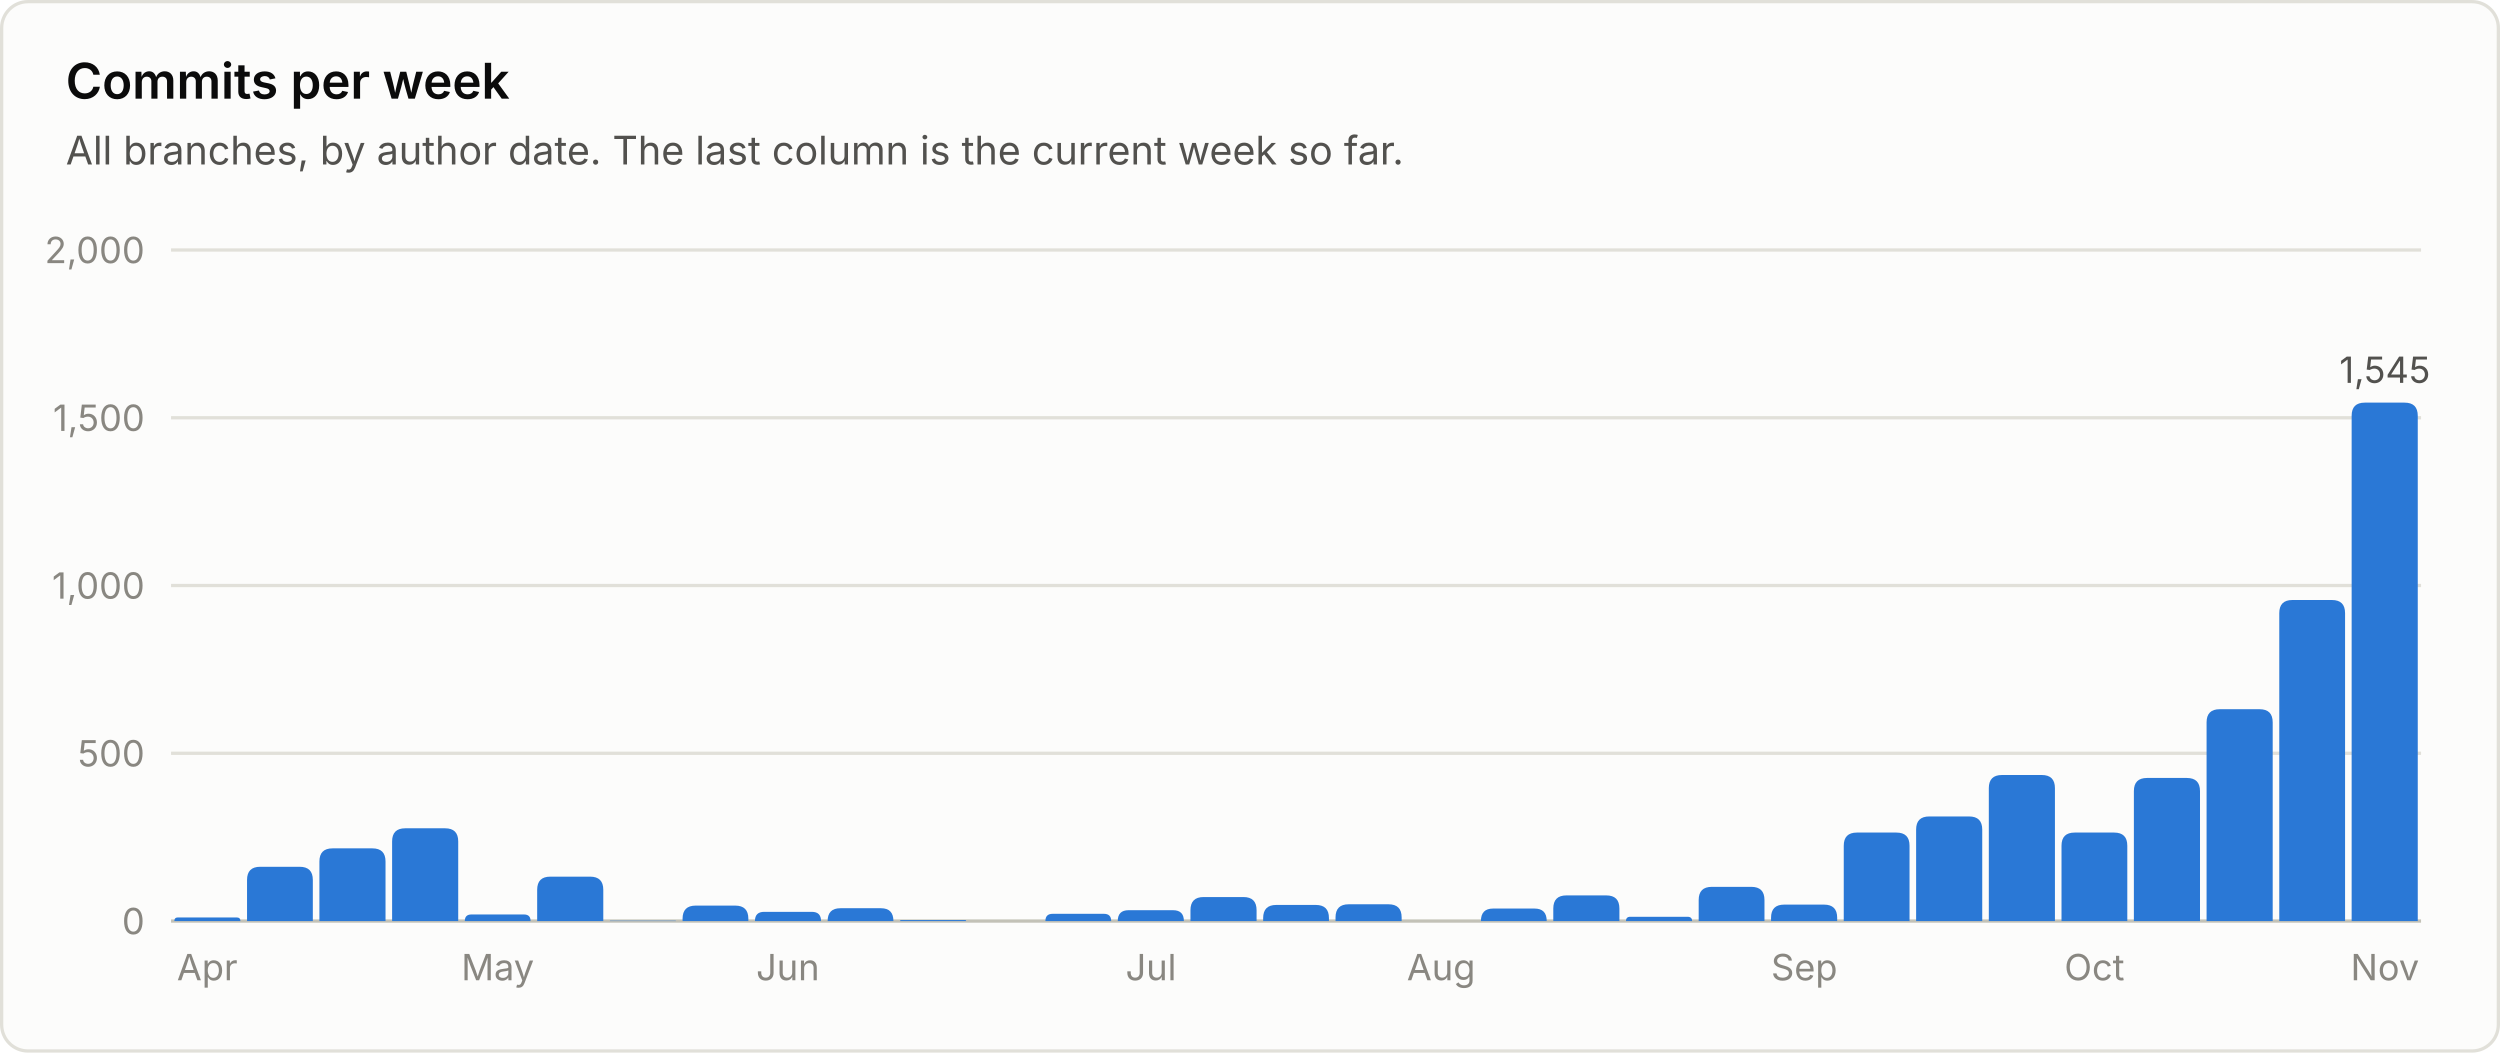
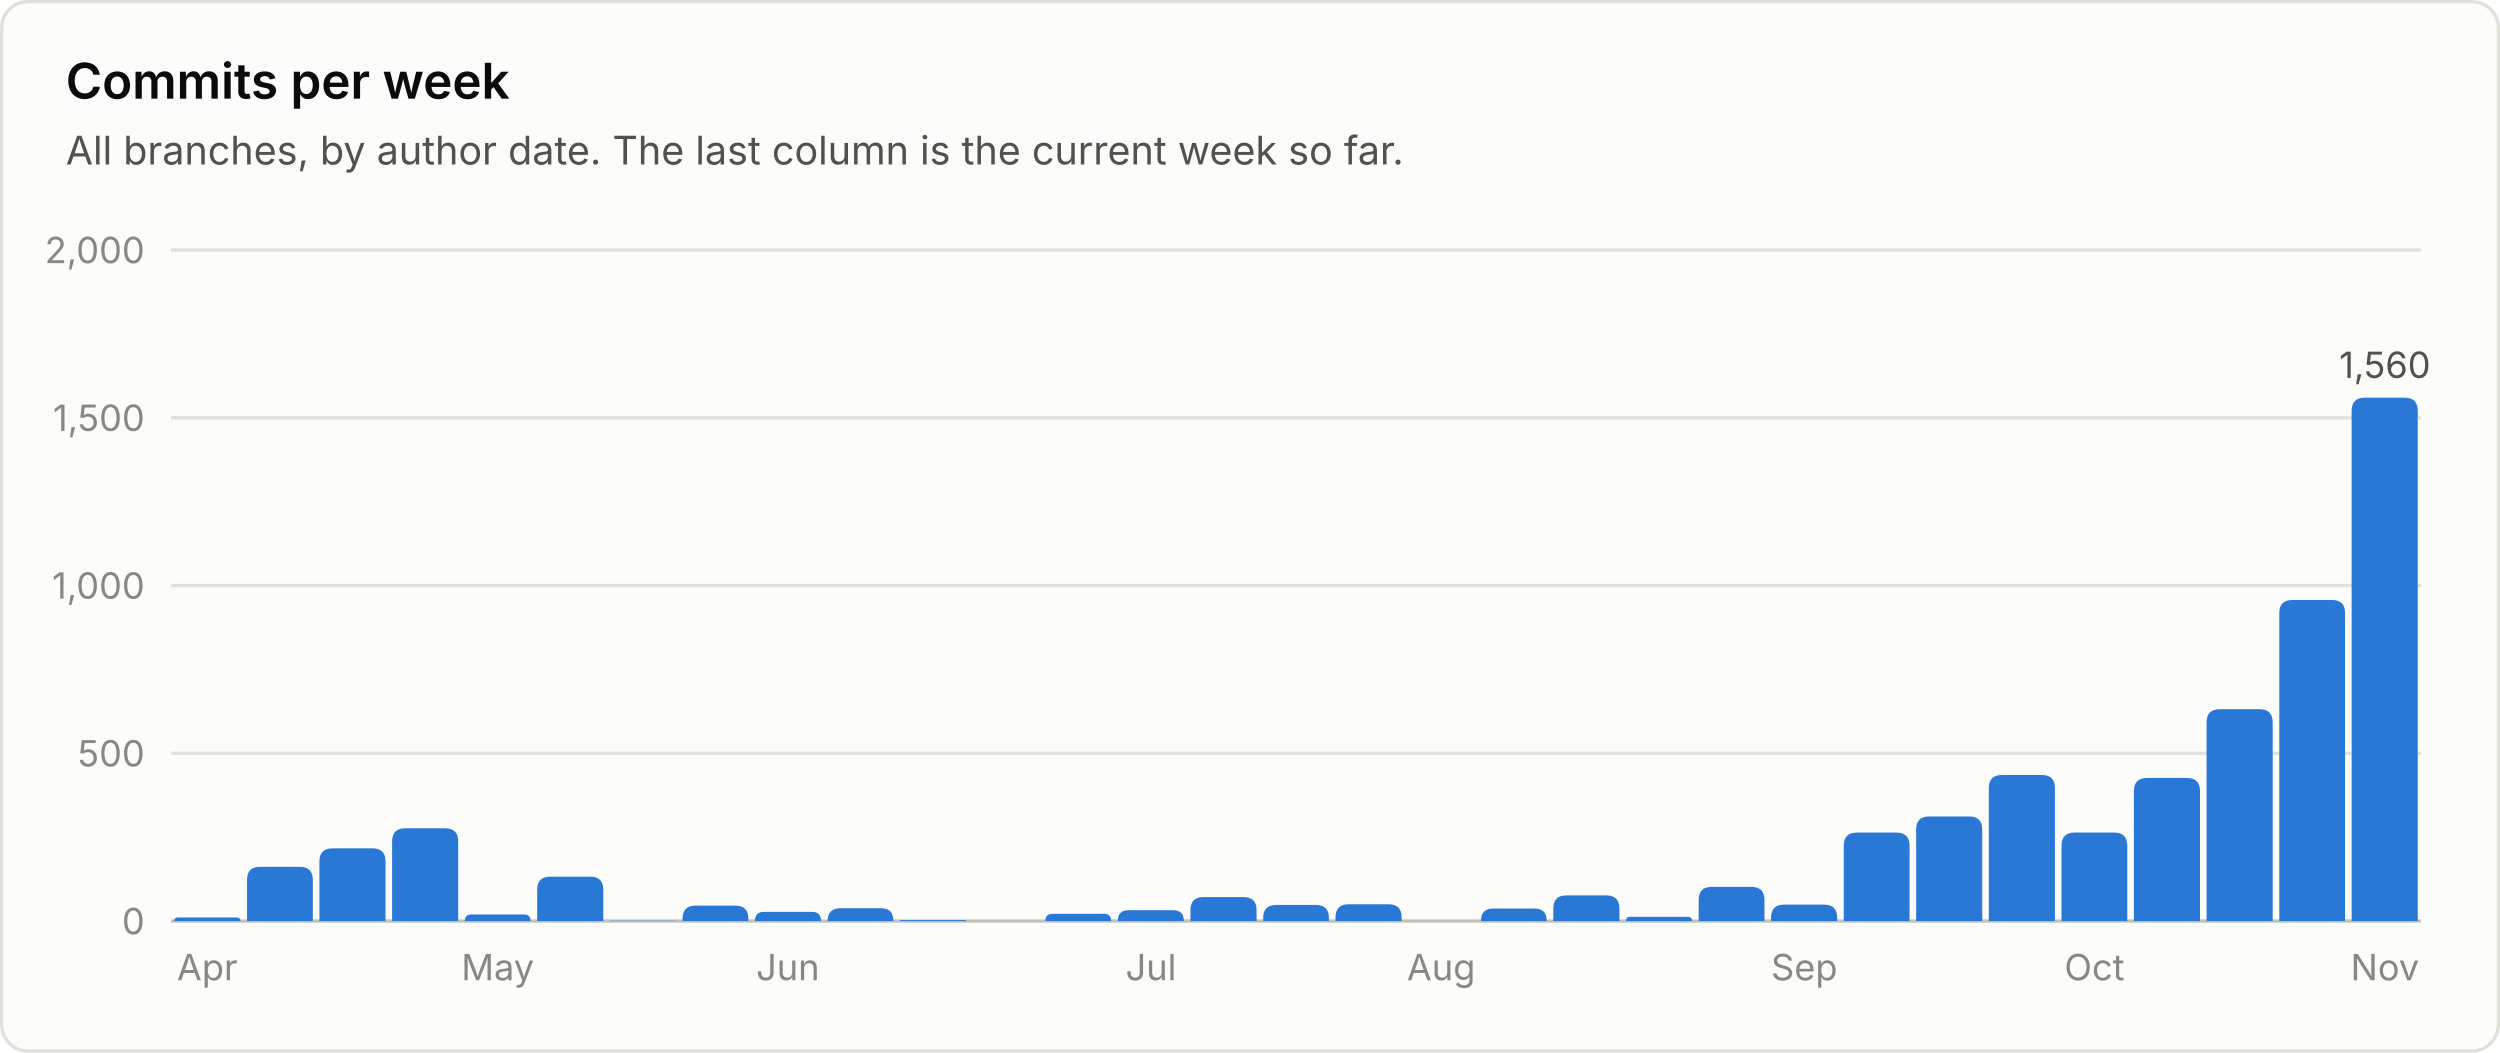
<svg xmlns="http://www.w3.org/2000/svg" viewBox="0 0 760 320" width="760" height="320" role="img" font-family="system-ui, -apple-system, 'Segoe UI', sans-serif">
  <rect x="0.5" y="0.5" width="759" height="319" rx="8" fill="#fcfcfb" stroke="#e1e0d9" />
  <text x="20.0" y="30.0" fill="#0b0b0b" font-size="15" font-weight="600" text-anchor="start">Commits per week</text>
  <text x="20.0" y="50.0" fill="#52514e" font-size="12" font-weight="400" text-anchor="start">All branches, by author date. The last column is the current week so far.</text>
  <line x1="52" y1="280.0" x2="736" y2="280.0" stroke="#c3c2b7" stroke-width="1" />
  <text x="44.0" y="284.0" fill="#898781" font-size="11" font-weight="400" text-anchor="end">0</text>
  <line x1="52" y1="229.0" x2="736" y2="229.0" stroke="#e1e0d9" stroke-width="1" />
  <text x="44.0" y="233.0" fill="#898781" font-size="11" font-weight="400" text-anchor="end">500</text>
  <line x1="52" y1="178.0" x2="736" y2="178.0" stroke="#e1e0d9" stroke-width="1" />
  <text x="44.0" y="182.0" fill="#898781" font-size="11" font-weight="400" text-anchor="end">1,000</text>
  <line x1="52" y1="127.0" x2="736" y2="127.0" stroke="#e1e0d9" stroke-width="1" />
  <text x="44.0" y="131.0" fill="#898781" font-size="11" font-weight="400" text-anchor="end">1,500</text>
  <line x1="52" y1="76.0" x2="736" y2="76.0" stroke="#e1e0d9" stroke-width="1" />
  <text x="44.0" y="80.0" fill="#898781" font-size="11" font-weight="400" text-anchor="end">2,000</text>
  <path d="M53.0 280.0 V280.0 Q53.0 278.9 54.1 278.9 H71.9 Q73.1 278.9 73.1 280.0 V280.0 Z" fill="#2a78d6" />
  <text x="63.0" y="298.0" fill="#898781" font-size="11" font-weight="400" text-anchor="middle">Apr</text>
  <path d="M75.1 280.0 V267.5 Q75.1 263.5 79.1 263.5 H91.1 Q95.1 263.5 95.1 267.5 V280.0 Z" fill="#2a78d6" />
  <path d="M97.1 280.0 V261.9 Q97.1 257.9 101.1 257.9 H113.2 Q117.2 257.9 117.2 261.9 V280.0 Z" fill="#2a78d6" />
  <path d="M119.2 280.0 V255.8 Q119.2 251.8 123.2 251.8 H135.3 Q139.3 251.8 139.3 255.8 V280.0 Z" fill="#2a78d6" />
  <path d="M141.3 280.0 V280.0 Q141.3 278.0 143.3 278.0 H159.3 Q161.3 278.0 161.3 280.0 V280.0 Z" fill="#2a78d6" />
  <text x="151.3" y="298.0" fill="#898781" font-size="11" font-weight="400" text-anchor="middle">May</text>
  <path d="M163.3 280.0 V270.5 Q163.3 266.5 167.3 266.5 H179.4 Q183.4 266.5 183.4 270.5 V280.0 Z" fill="#2a78d6" />
  <path d="M185.4 280.0 V280.0 Q185.4 279.9 185.5 279.9 H205.3 Q205.5 279.9 205.5 280.0 V280.0 Z" fill="#2a78d6" />
  <path d="M207.5 280.0 V279.3 Q207.5 275.3 211.5 275.3 H223.5 Q227.5 275.3 227.5 279.3 V280.0 Z" fill="#2a78d6" />
  <path d="M229.5 280.0 V280.0 Q229.5 277.2 232.3 277.2 H246.8 Q249.6 277.2 249.6 280.0 V280.0 Z" fill="#2a78d6" />
  <text x="239.5" y="298.0" fill="#898781" font-size="11" font-weight="400" text-anchor="middle">Jun</text>
  <path d="M251.6 280.0 V280.0 Q251.6 276.1 255.5 276.1 H267.8 Q271.6 276.1 271.6 280.0 V280.0 Z" fill="#2a78d6" />
  <path d="M273.6 280.0 V280.0 Q273.6 279.7 274.0 279.7 H293.4 Q293.7 279.7 293.7 280.0 V280.0 Z" fill="#2a78d6" />
  <path d="M317.8 280.0 V280.0 Q317.8 277.8 320.0 277.8 H335.6 Q337.8 277.8 337.8 280.0 V280.0 Z" fill="#2a78d6" />
  <path d="M339.8 280.0 V280.0 Q339.8 276.7 343.1 276.7 H356.6 Q359.9 276.7 359.9 280.0 V280.0 Z" fill="#2a78d6" />
  <text x="349.9" y="298.0" fill="#898781" font-size="11" font-weight="400" text-anchor="middle">Jul</text>
  <path d="M361.9 280.0 V276.7 Q361.9 272.7 365.9 272.7 H378.0 Q382.0 272.7 382.0 276.7 V280.0 Z" fill="#2a78d6" />
  <path d="M384.0 280.0 V279.1 Q384.0 275.1 388.0 275.1 H400.0 Q404.0 275.1 404.0 279.1 V280.0 Z" fill="#2a78d6" />
  <path d="M406.0 280.0 V278.9 Q406.0 274.9 410.0 274.9 H422.1 Q426.1 274.9 426.1 278.9 V280.0 Z" fill="#2a78d6" />
  <text x="438.1" y="298.0" fill="#898781" font-size="11" font-weight="400" text-anchor="middle">Aug</text>
  <path d="M450.2 280.0 V280.0 Q450.2 276.2 453.9 276.2 H466.5 Q470.2 276.2 470.2 280.0 V280.0 Z" fill="#2a78d6" />
  <path d="M472.2 280.0 V276.2 Q472.2 272.2 476.2 272.2 H488.3 Q492.3 272.2 492.3 276.2 V280.0 Z" fill="#2a78d6" />
  <path d="M494.3 280.0 V280.0 Q494.3 278.7 495.6 278.7 H513.0 Q514.4 278.7 514.4 280.0 V280.0 Z" fill="#2a78d6" />
  <path d="M516.4 280.0 V273.6 Q516.4 269.6 520.4 269.6 H532.4 Q536.4 269.6 536.4 273.6 V280.0 Z" fill="#2a78d6" />
  <path d="M538.4 280.0 V279.0 Q538.4 275.0 542.4 275.0 H554.5 Q558.5 275.0 558.5 279.0 V280.0 Z" fill="#2a78d6" />
  <text x="548.5" y="298.0" fill="#898781" font-size="11" font-weight="400" text-anchor="middle">Sep</text>
  <path d="M560.5 280.0 V257.1 Q560.5 253.1 564.5 253.1 H576.5 Q580.5 253.1 580.5 257.1 V280.0 Z" fill="#2a78d6" />
  <path d="M582.5 280.0 V252.2 Q582.5 248.2 586.5 248.2 H598.6 Q602.6 248.2 602.6 252.2 V280.0 Z" fill="#2a78d6" />
  <path d="M604.6 280.0 V239.6 Q604.6 235.6 608.6 235.6 H620.7 Q624.7 235.6 624.7 239.6 V280.0 Z" fill="#2a78d6" />
  <path d="M626.7 280.0 V257.1 Q626.7 253.1 630.7 253.1 H642.7 Q646.7 253.1 646.7 257.1 V280.0 Z" fill="#2a78d6" />
  <text x="636.7" y="298.0" fill="#898781" font-size="11" font-weight="400" text-anchor="middle">Oct</text>
  <path d="M648.7 280.0 V240.5 Q648.7 236.5 652.7 236.5 H664.8 Q668.8 236.5 668.8 240.5 V280.0 Z" fill="#2a78d6" />
  <path d="M670.8 280.0 V219.6 Q670.8 215.6 674.8 215.6 H686.9 Q690.9 215.6 690.9 219.6 V280.0 Z" fill="#2a78d6" />
  <path d="M692.9 280.0 V186.4 Q692.9 182.4 696.9 182.4 H708.9 Q712.9 182.4 712.9 186.4 V280.0 Z" fill="#2a78d6" />
-   <path d="M714.9 280.0 V126.4 Q714.9 122.4 718.9 122.4 H731.0 Q735.0 122.4 735.0 126.4 V280.0 Z" fill="#2a78d6" />
-   <text x="725.0" y="116.4" fill="#52514e" font-size="11" font-weight="400" text-anchor="middle">1,545</text>
+   <path d="M714.9 280.0 V124.9 Q714.9 120.9 718.9 120.9 H731.0 Q735.0 120.9 735.0 124.9 V280.0 Z" fill="#2a78d6" />
+   <text x="725.0" y="114.9" fill="#52514e" font-size="11" font-weight="400" text-anchor="middle">1,560</text>
  <text x="725.0" y="298.0" fill="#898781" font-size="11" font-weight="400" text-anchor="middle">Nov</text>
</svg>
